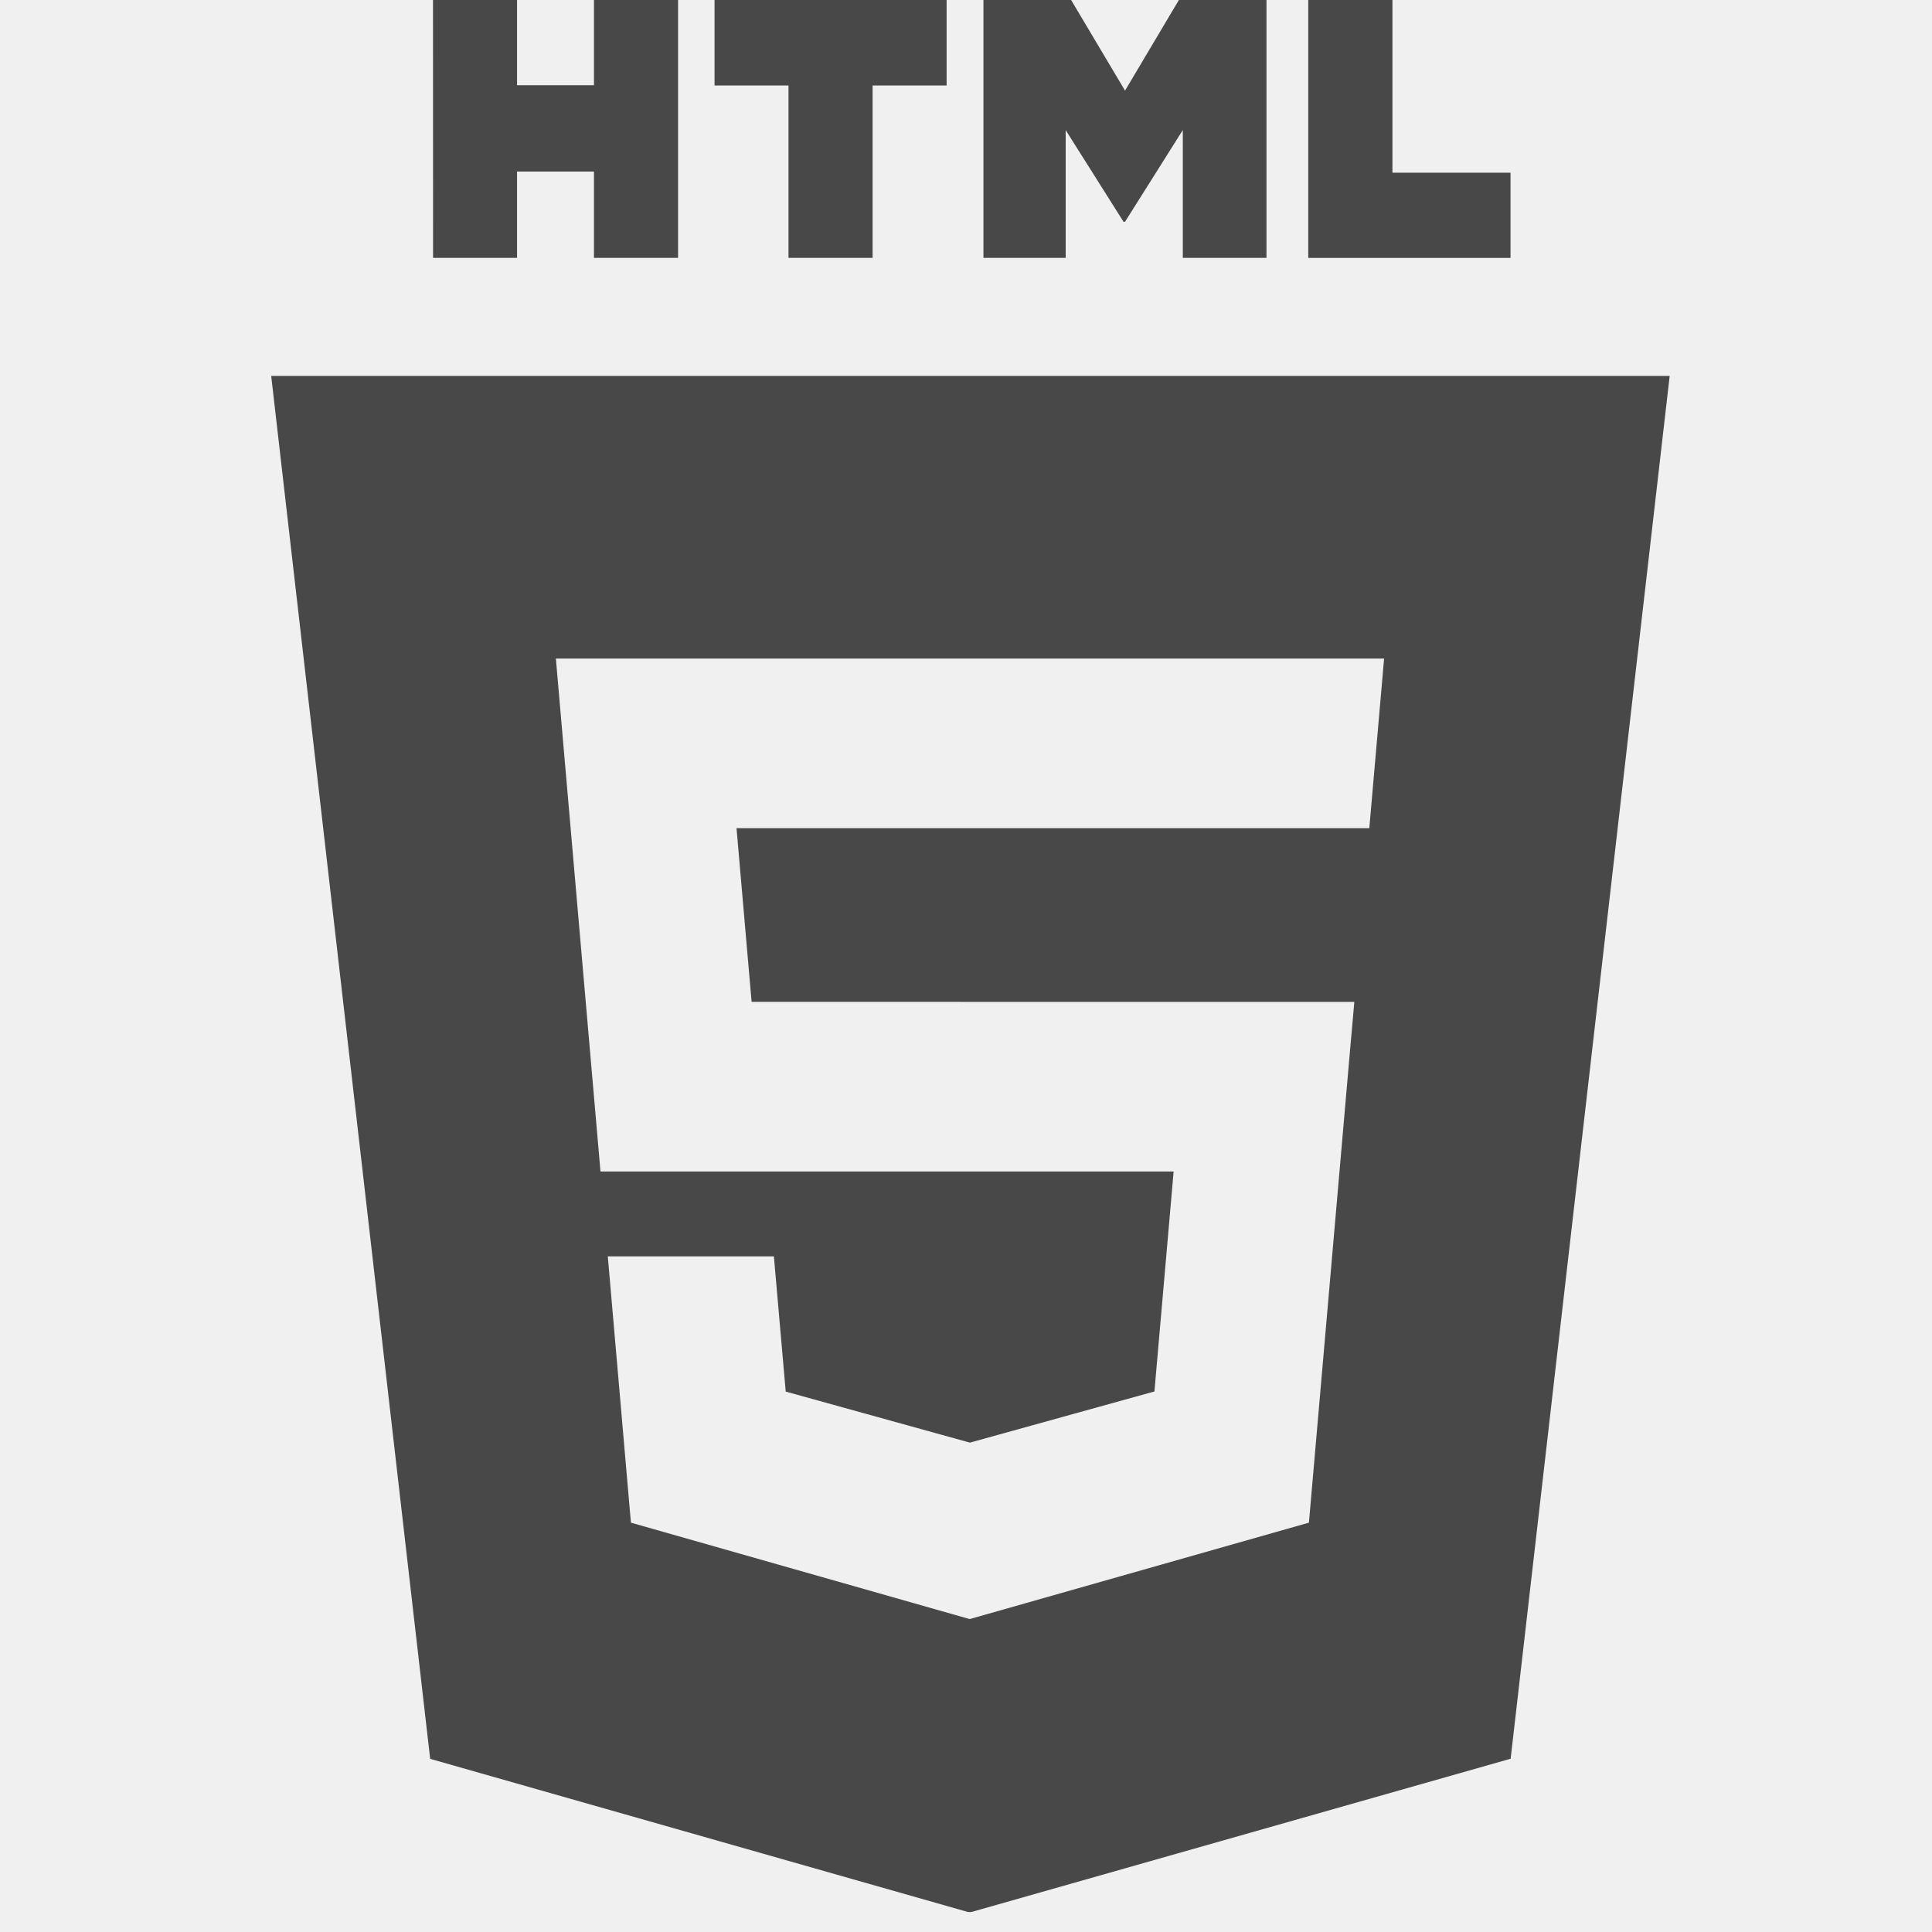
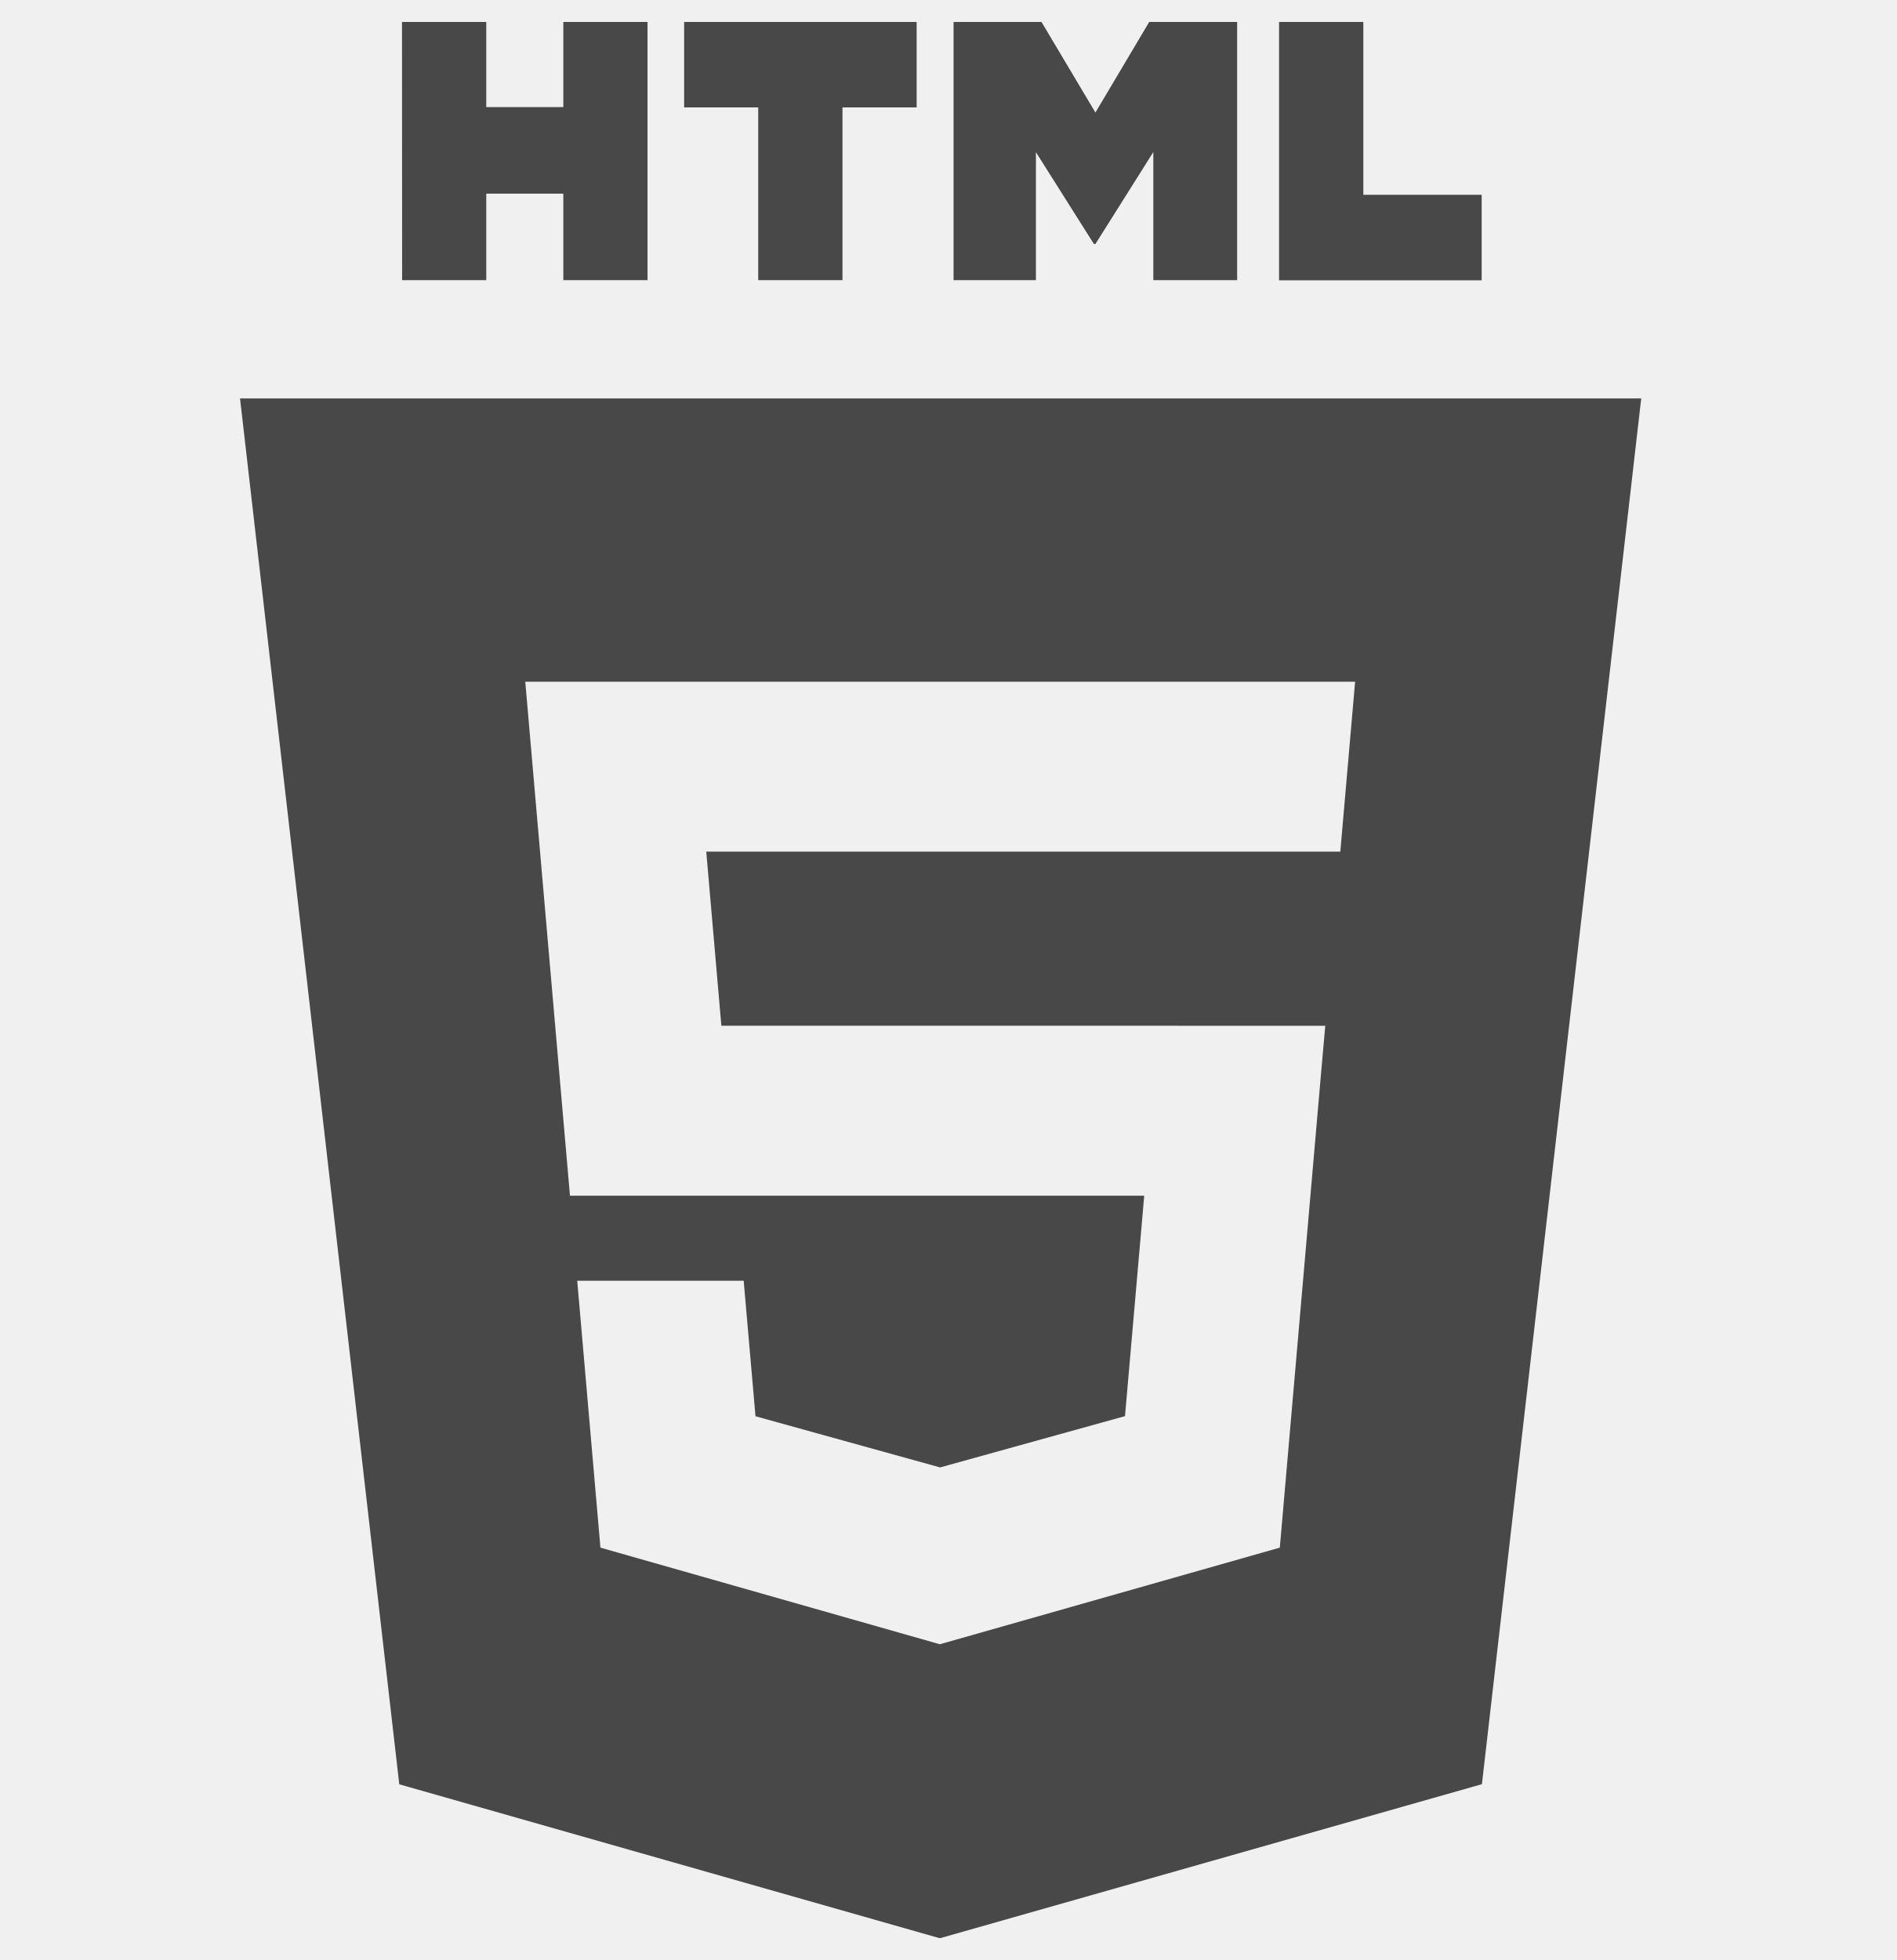
- <svg xmlns="http://www.w3.org/2000/svg" width="32" height="32" viewBox="0 0 32 32" fill="none">
-   <g clip-path="url(#clip0_750_570)">
-     <mask id="mask0_750_570" style="mask-type:luminance" maskUnits="userSpaceOnUse" x="0" y="0" width="32" height="32">
-       <path d="M0.617 0H31.501V31.676H0.617V0Z" fill="white" />
+ <svg xmlns="http://www.w3.org/2000/svg" width="30" height="31" viewBox="0 0 30 31" fill="none">
+   <g clip-path="url(#clip0_1251_85)">
+     <mask id="mask0_1251_85" style="mask-type:luminance" maskUnits="userSpaceOnUse" x="0" y="0" width="30" height="31">
+       <path d="M0.094 0.344H29.648V30.656H0.094V0.344Z" fill="white" />
    </mask>
-     <g mask="url(#mask0_750_570)">
-       <path d="M7.172 0H8.564V1.411H9.838V0H11.231V4.271H9.838V2.842H8.564V4.271H7.173L7.172 0ZM13.06 1.416H11.835V0H15.679V1.416H14.453V4.271H13.06V1.416ZM16.289 0H17.741L18.634 1.501L19.526 0H20.977V4.271H19.591V2.154L18.634 3.673H18.609L17.651 2.155V4.271H16.289V0ZM21.669 0H23.063V2.86H25.019V4.272H21.669V0Z" fill="black" fill-opacity="0.7" />
-       <path fill-rule="evenodd" clip-rule="evenodd" d="M7.125 29.132L4.492 6.227H27.655L25.021 29.13L16.061 31.677L7.125 29.132ZM12.449 16.594L12.199 13.717H22.68L22.925 10.908H9.207L9.946 19.404H19.439L19.121 23.047L16.066 23.894H16.063L13.014 23.049L12.818 20.809H10.067L10.45 25.22L16.061 26.817L21.68 25.22L22.365 17.349L22.432 16.595L12.449 16.594Z" fill="black" fill-opacity="0.7" />
+     <g mask="url(#mask0_1251_85)">
+       <path d="M6.359 0.344H7.692V1.694H8.911V0.344H10.243V4.431H8.911V3.063H7.692V4.431H6.361L6.359 0.344ZM11.994 1.699H10.822V0.344H14.5V1.699H13.327V4.431H11.994V1.699ZM15.084 0.344H16.473L17.328 1.78L18.181 0.344H19.57V4.431H18.244V2.405L17.328 3.859H17.304L16.387 2.407V4.431H15.084V0.344ZM20.233 0.344H21.566V3.081H23.438V4.433H20.233V0.344Z" fill="black" fill-opacity="0.7" />
+       <path fill-rule="evenodd" clip-rule="evenodd" d="M6.316 28.221L3.797 6.302H25.962L23.442 28.219L14.867 30.656L6.316 28.221ZM11.411 16.223L11.172 13.47H21.202L21.436 10.782H8.309L9.016 18.912H18.1L17.796 22.398L14.872 23.209H14.87L11.951 22.4L11.764 20.257H9.131L9.498 24.478L14.867 26.006L20.245 24.478L20.9 16.945L20.964 16.224L11.411 16.223Z" fill="black" fill-opacity="0.7" />
    </g>
  </g>
  <defs>
-     <clipPath id="clip0_750_570">
-       <rect width="30.884" height="31.676" fill="white" transform="translate(0.625)" />
+     <clipPath id="clip0_1251_85">
+       <rect width="29.554" height="30.312" fill="white" transform="translate(0.09375 0.344238)" />
    </clipPath>
  </defs>
</svg>
